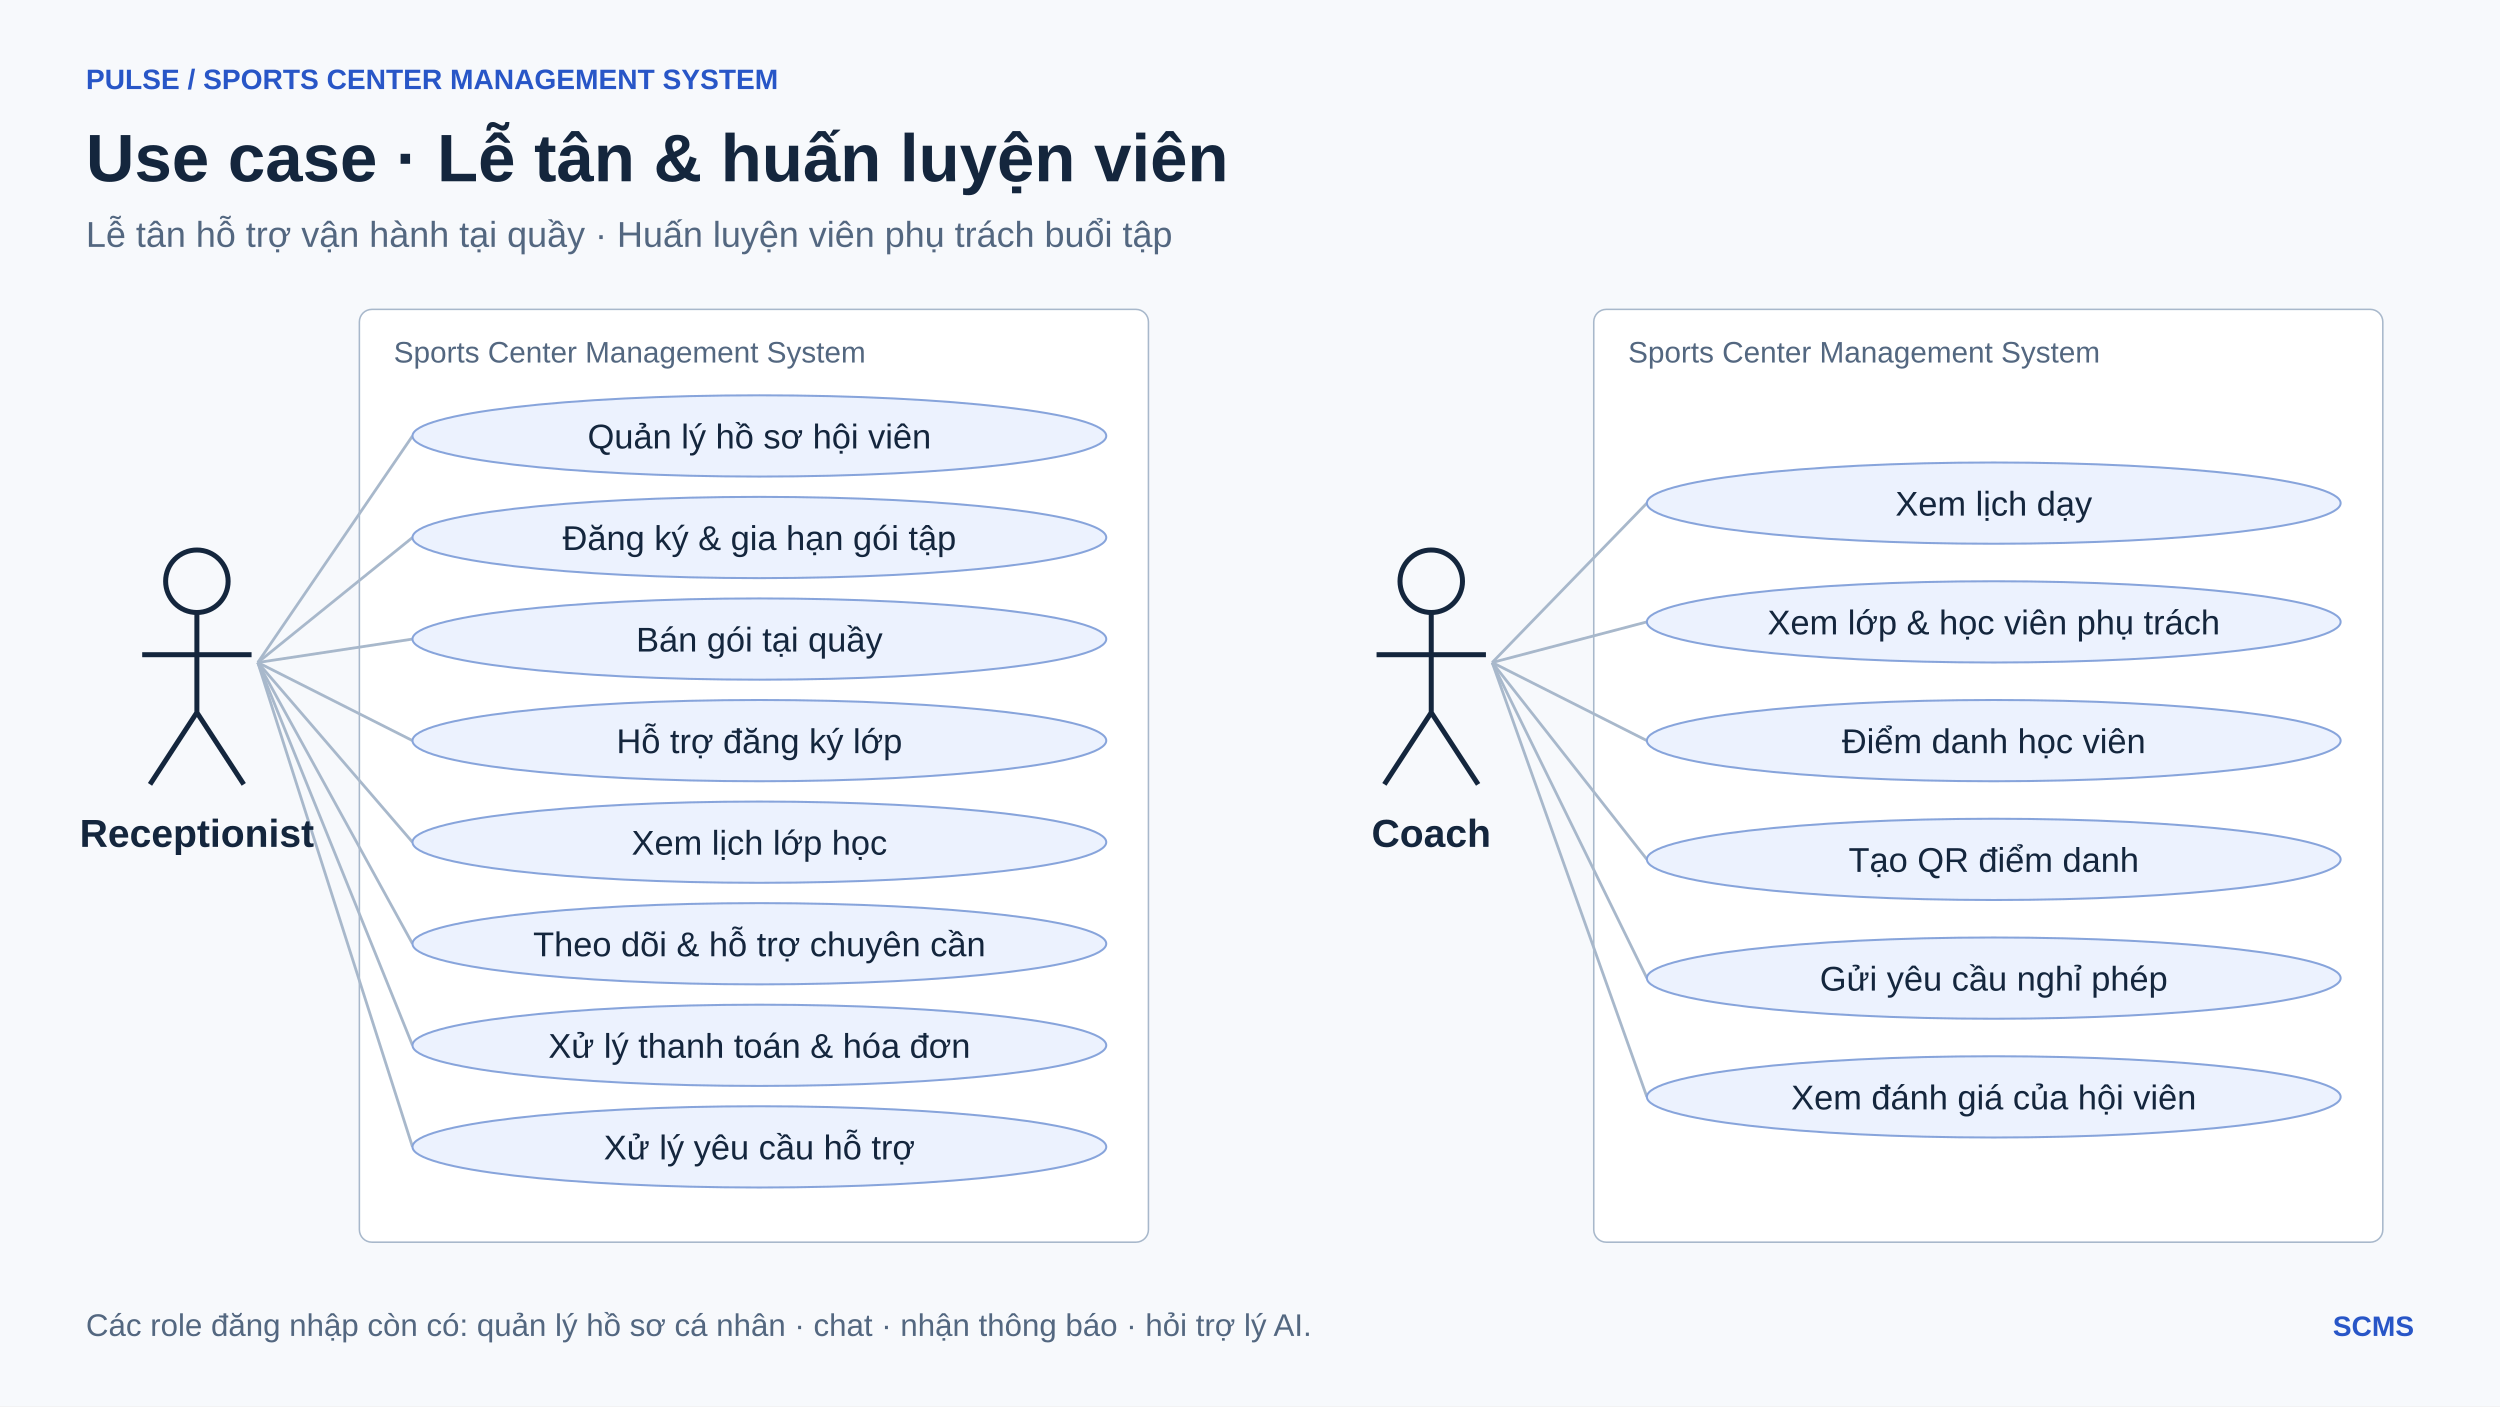
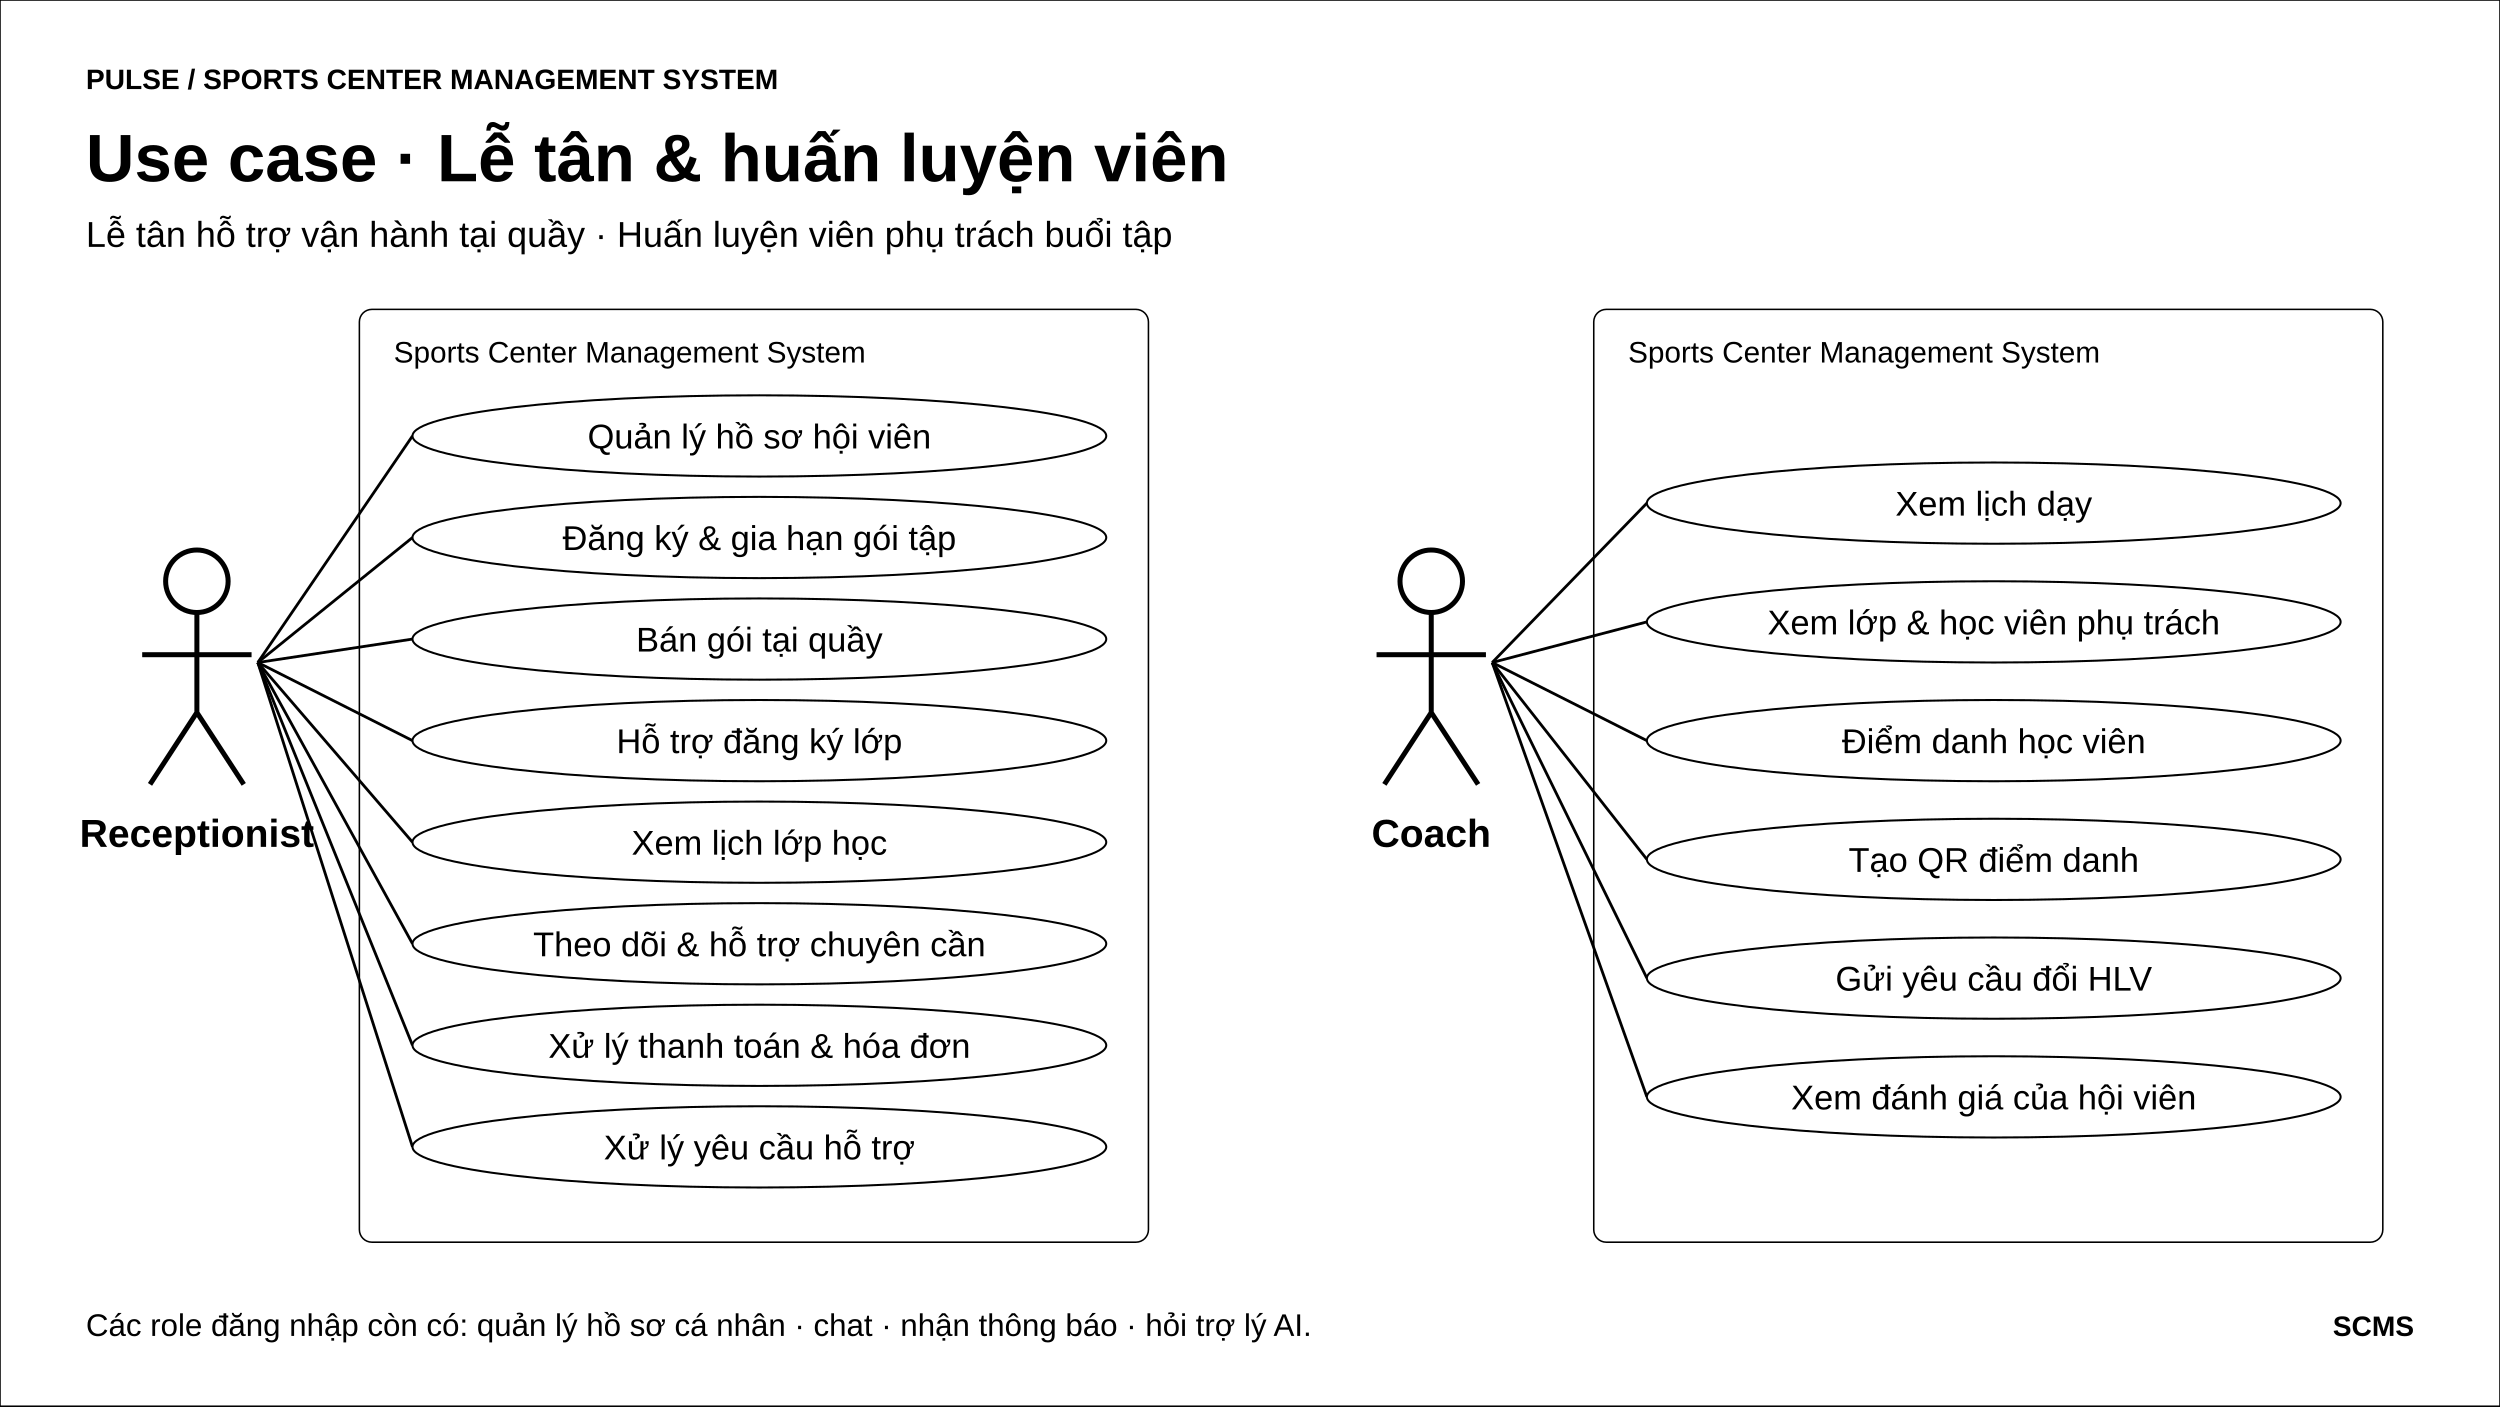
<svg xmlns="http://www.w3.org/2000/svg" width="1600" height="900" viewBox="0 0 1600 900" role="img" aria-label="Use case · Lễ tân &amp; huấn luyện viên">
  <defs>
    <marker id="arrow" markerWidth="10" markerHeight="10" refX="8" refY="4" orient="auto">
-       <path d="M0,0 L8,4 L0,8" fill="#536780" />
+       <path d="M0,0 L8,4 L0,8" fill="#000000" />
    </marker>
  </defs>
-   <rect width="1600" height="900" fill="#F7F9FC" />
+   <rect width="1600" height="900" fill="#FFFFFF" stroke="#000000" />
  <g font-family="Segoe UI,Arial,sans-serif">
-     <text x="55" y="57" fill="#2856C7" font-size="18" font-weight="600" text-anchor="start">PULSE / SPORTS CENTER MANAGEMENT SYSTEM</text>
-     <text x="55" y="116" fill="#14263D" font-size="43" font-weight="650" text-anchor="start">Use case · Lễ tân &amp; huấn luyện viên</text>
-     <text x="55" y="158" fill="#536780" font-size="23" font-weight="400" text-anchor="start">Lễ tân hỗ trợ vận hành tại quầy · Huấn luyện viên phụ trách buổi tập</text>
-     <rect x="230" y="198" width="505" height="597" rx="8" fill="white" stroke="#A8B8CB" />
-     <text x="252" y="232" fill="#536780" font-size="19" font-weight="400" text-anchor="start">Sports Center Management System</text>
-     <path d="M165 424 L264 279" fill="none" stroke="#A8B8CB" stroke-width="1.8" />
-     <path d="M165 424 L264 344" fill="none" stroke="#A8B8CB" stroke-width="1.8" />
-     <path d="M165 424 L264 409" fill="none" stroke="#A8B8CB" stroke-width="1.8" />
-     <path d="M165 424 L264 474" fill="none" stroke="#A8B8CB" stroke-width="1.8" />
-     <path d="M165 424 L264 539" fill="none" stroke="#A8B8CB" stroke-width="1.8" />
-     <path d="M165 424 L264 604" fill="none" stroke="#A8B8CB" stroke-width="1.8" />
-     <path d="M165 424 L264 669" fill="none" stroke="#A8B8CB" stroke-width="1.8" />
-     <path d="M165 424 L264 734" fill="none" stroke="#A8B8CB" stroke-width="1.8" />
-     <g fill="none" stroke="#14263D" stroke-width="3.2">
+     <text x="55" y="57" fill="#000000" font-size="18" font-weight="600" text-anchor="start">PULSE / SPORTS CENTER MANAGEMENT SYSTEM</text>
+     <text x="55" y="116" fill="#000000" font-size="43" font-weight="650" text-anchor="start">Use case · Lễ tân &amp; huấn luyện viên</text>
+     <text x="55" y="158" fill="#000000" font-size="23" font-weight="400" text-anchor="start">Lễ tân hỗ trợ vận hành tại quầy · Huấn luyện viên phụ trách buổi tập</text>
+     <rect x="230" y="198" width="505" height="597" rx="8" fill="#FFFFFF" stroke="#000000" />
+     <text x="252" y="232" fill="#000000" font-size="19" font-weight="400" text-anchor="start">Sports Center Management System</text>
+     <path d="M165 424 L264 279" fill="none" stroke="#000000" stroke-width="1.8" />
+     <path d="M165 424 L264 344" fill="none" stroke="#000000" stroke-width="1.8" />
+     <path d="M165 424 L264 409" fill="none" stroke="#000000" stroke-width="1.8" />
+     <path d="M165 424 L264 474" fill="none" stroke="#000000" stroke-width="1.8" />
+     <path d="M165 424 L264 539" fill="none" stroke="#000000" stroke-width="1.8" />
+     <path d="M165 424 L264 604" fill="none" stroke="#000000" stroke-width="1.8" />
+     <path d="M165 424 L264 669" fill="none" stroke="#000000" stroke-width="1.8" />
+     <path d="M165 424 L264 734" fill="none" stroke="#000000" stroke-width="1.8" />
+     <g fill="none" stroke="#000000" stroke-width="3.2">
      <circle cx="126" cy="372" r="20" />
      <path d="M126 392 V456 M91 419 H161 M126 456 L96 502 M126 456 L156 502" />
    </g>
-     <text x="126" y="542" fill="#14263D" font-size="25" font-weight="600" text-anchor="middle">Receptionist</text>
-     <ellipse cx="486" cy="279" rx="222" ry="26" fill="#ECF2FE" stroke="#87A4DB" stroke-width="1.3" />
-     <text x="486" y="287" fill="#14263D" font-size="22" font-weight="400" text-anchor="middle">Quản lý hồ sơ hội viên</text>
-     <ellipse cx="486" cy="344" rx="222" ry="26" fill="#ECF2FE" stroke="#87A4DB" stroke-width="1.3" />
-     <text x="486" y="352" fill="#14263D" font-size="22" font-weight="400" text-anchor="middle">Đăng ký &amp; gia hạn gói tập</text>
-     <ellipse cx="486" cy="409" rx="222" ry="26" fill="#ECF2FE" stroke="#87A4DB" stroke-width="1.3" />
-     <text x="486" y="417" fill="#14263D" font-size="22" font-weight="400" text-anchor="middle">Bán gói tại quầy</text>
-     <ellipse cx="486" cy="474" rx="222" ry="26" fill="#ECF2FE" stroke="#87A4DB" stroke-width="1.3" />
-     <text x="486" y="482" fill="#14263D" font-size="22" font-weight="400" text-anchor="middle">Hỗ trợ đăng ký lớp</text>
-     <ellipse cx="486" cy="539" rx="222" ry="26" fill="#ECF2FE" stroke="#87A4DB" stroke-width="1.3" />
-     <text x="486" y="547" fill="#14263D" font-size="22" font-weight="400" text-anchor="middle">Xem lịch lớp học</text>
-     <ellipse cx="486" cy="604" rx="222" ry="26" fill="#ECF2FE" stroke="#87A4DB" stroke-width="1.3" />
-     <text x="486" y="612" fill="#14263D" font-size="22" font-weight="400" text-anchor="middle">Theo dõi &amp; hỗ trợ chuyên cần</text>
-     <ellipse cx="486" cy="669" rx="222" ry="26" fill="#ECF2FE" stroke="#87A4DB" stroke-width="1.3" />
-     <text x="486" y="677" fill="#14263D" font-size="22" font-weight="400" text-anchor="middle">Xử lý thanh toán &amp; hóa đơn</text>
-     <ellipse cx="486" cy="734" rx="222" ry="26" fill="#ECF2FE" stroke="#87A4DB" stroke-width="1.3" />
-     <text x="486" y="742" fill="#14263D" font-size="22" font-weight="400" text-anchor="middle">Xử lý yêu cầu hỗ trợ</text>
-     <rect x="1020" y="198" width="505" height="597" rx="8" fill="white" stroke="#A8B8CB" />
-     <text x="1042" y="232" fill="#536780" font-size="19" font-weight="400" text-anchor="start">Sports Center Management System</text>
-     <path d="M955 424 L1054 322" fill="none" stroke="#A8B8CB" stroke-width="1.8" />
-     <path d="M955 424 L1054 398" fill="none" stroke="#A8B8CB" stroke-width="1.8" />
-     <path d="M955 424 L1054 474" fill="none" stroke="#A8B8CB" stroke-width="1.8" />
-     <path d="M955 424 L1054 550" fill="none" stroke="#A8B8CB" stroke-width="1.8" />
-     <path d="M955 424 L1054 626" fill="none" stroke="#A8B8CB" stroke-width="1.8" />
-     <path d="M955 424 L1054 702" fill="none" stroke="#A8B8CB" stroke-width="1.8" />
-     <g fill="none" stroke="#14263D" stroke-width="3.2">
+     <text x="126" y="542" fill="#000000" font-size="25" font-weight="600" text-anchor="middle">Receptionist</text>
+     <ellipse cx="486" cy="279" rx="222" ry="26" fill="#FFFFFF" stroke="#000000" stroke-width="1.3" />
+     <text x="486" y="287" fill="#000000" font-size="22" font-weight="400" text-anchor="middle">Quản lý hồ sơ hội viên</text>
+     <ellipse cx="486" cy="344" rx="222" ry="26" fill="#FFFFFF" stroke="#000000" stroke-width="1.3" />
+     <text x="486" y="352" fill="#000000" font-size="22" font-weight="400" text-anchor="middle">Đăng ký &amp; gia hạn gói tập</text>
+     <ellipse cx="486" cy="409" rx="222" ry="26" fill="#FFFFFF" stroke="#000000" stroke-width="1.3" />
+     <text x="486" y="417" fill="#000000" font-size="22" font-weight="400" text-anchor="middle">Bán gói tại quầy</text>
+     <ellipse cx="486" cy="474" rx="222" ry="26" fill="#FFFFFF" stroke="#000000" stroke-width="1.3" />
+     <text x="486" y="482" fill="#000000" font-size="22" font-weight="400" text-anchor="middle">Hỗ trợ đăng ký lớp</text>
+     <ellipse cx="486" cy="539" rx="222" ry="26" fill="#FFFFFF" stroke="#000000" stroke-width="1.3" />
+     <text x="486" y="547" fill="#000000" font-size="22" font-weight="400" text-anchor="middle">Xem lịch lớp học</text>
+     <ellipse cx="486" cy="604" rx="222" ry="26" fill="#FFFFFF" stroke="#000000" stroke-width="1.3" />
+     <text x="486" y="612" fill="#000000" font-size="22" font-weight="400" text-anchor="middle">Theo dõi &amp; hỗ trợ chuyên cần</text>
+     <ellipse cx="486" cy="669" rx="222" ry="26" fill="#FFFFFF" stroke="#000000" stroke-width="1.3" />
+     <text x="486" y="677" fill="#000000" font-size="22" font-weight="400" text-anchor="middle">Xử lý thanh toán &amp; hóa đơn</text>
+     <ellipse cx="486" cy="734" rx="222" ry="26" fill="#FFFFFF" stroke="#000000" stroke-width="1.3" />
+     <text x="486" y="742" fill="#000000" font-size="22" font-weight="400" text-anchor="middle">Xử lý yêu cầu hỗ trợ</text>
+     <rect x="1020" y="198" width="505" height="597" rx="8" fill="#FFFFFF" stroke="#000000" />
+     <text x="1042" y="232" fill="#000000" font-size="19" font-weight="400" text-anchor="start">Sports Center Management System</text>
+     <path d="M955 424 L1054 322" fill="none" stroke="#000000" stroke-width="1.8" />
+     <path d="M955 424 L1054 398" fill="none" stroke="#000000" stroke-width="1.8" />
+     <path d="M955 424 L1054 474" fill="none" stroke="#000000" stroke-width="1.8" />
+     <path d="M955 424 L1054 550" fill="none" stroke="#000000" stroke-width="1.8" />
+     <path d="M955 424 L1054 626" fill="none" stroke="#000000" stroke-width="1.8" />
+     <path d="M955 424 L1054 702" fill="none" stroke="#000000" stroke-width="1.8" />
+     <g fill="none" stroke="#000000" stroke-width="3.2">
      <circle cx="916" cy="372" r="20" />
      <path d="M916 392 V456 M881 419 H951 M916 456 L886 502 M916 456 L946 502" />
    </g>
-     <text x="916" y="542" fill="#14263D" font-size="25" font-weight="600" text-anchor="middle">Coach</text>
-     <ellipse cx="1276" cy="322" rx="222" ry="26" fill="#ECF2FE" stroke="#87A4DB" stroke-width="1.3" />
-     <text x="1276" y="330" fill="#14263D" font-size="22" font-weight="400" text-anchor="middle">Xem lịch dạy</text>
-     <ellipse cx="1276" cy="398" rx="222" ry="26" fill="#ECF2FE" stroke="#87A4DB" stroke-width="1.3" />
-     <text x="1276" y="406" fill="#14263D" font-size="22" font-weight="400" text-anchor="middle">Xem lớp &amp; học viên phụ trách</text>
-     <ellipse cx="1276" cy="474" rx="222" ry="26" fill="#ECF2FE" stroke="#87A4DB" stroke-width="1.3" />
-     <text x="1276" y="482" fill="#14263D" font-size="22" font-weight="400" text-anchor="middle">Điểm danh học viên</text>
-     <ellipse cx="1276" cy="550" rx="222" ry="26" fill="#ECF2FE" stroke="#87A4DB" stroke-width="1.3" />
-     <text x="1276" y="558" fill="#14263D" font-size="22" font-weight="400" text-anchor="middle">Tạo QR điểm danh</text>
-     <ellipse cx="1276" cy="626" rx="222" ry="26" fill="#ECF2FE" stroke="#87A4DB" stroke-width="1.3" />
-     <text x="1276" y="634" fill="#14263D" font-size="22" font-weight="400" text-anchor="middle">Gửi yêu cầu nghỉ phép</text>
-     <ellipse cx="1276" cy="702" rx="222" ry="26" fill="#ECF2FE" stroke="#87A4DB" stroke-width="1.3" />
-     <text x="1276" y="710" fill="#14263D" font-size="22" font-weight="400" text-anchor="middle">Xem đánh giá của hội viên</text>
-     <text x="55" y="855" fill="#536780" font-size="20" font-weight="400" text-anchor="start">Các role đăng nhập còn có: quản lý hồ sơ cá nhân · chat · nhận thông báo · hỏi trợ lý AI.</text>
-     <text x="1545" y="855" fill="#2856C7" font-size="18" font-weight="600" text-anchor="end">SCMS</text>
+     <text x="916" y="542" fill="#000000" font-size="25" font-weight="600" text-anchor="middle">Coach</text>
+     <ellipse cx="1276" cy="322" rx="222" ry="26" fill="#FFFFFF" stroke="#000000" stroke-width="1.3" />
+     <text x="1276" y="330" fill="#000000" font-size="22" font-weight="400" text-anchor="middle">Xem lịch dạy</text>
+     <ellipse cx="1276" cy="398" rx="222" ry="26" fill="#FFFFFF" stroke="#000000" stroke-width="1.3" />
+     <text x="1276" y="406" fill="#000000" font-size="22" font-weight="400" text-anchor="middle">Xem lớp &amp; học viên phụ trách</text>
+     <ellipse cx="1276" cy="474" rx="222" ry="26" fill="#FFFFFF" stroke="#000000" stroke-width="1.3" />
+     <text x="1276" y="482" fill="#000000" font-size="22" font-weight="400" text-anchor="middle">Điểm danh học viên</text>
+     <ellipse cx="1276" cy="550" rx="222" ry="26" fill="#FFFFFF" stroke="#000000" stroke-width="1.3" />
+     <text x="1276" y="558" fill="#000000" font-size="22" font-weight="400" text-anchor="middle">Tạo QR điểm danh</text>
+     <ellipse cx="1276" cy="626" rx="222" ry="26" fill="#FFFFFF" stroke="#000000" stroke-width="1.3" />
+     <text x="1276" y="634" fill="#000000" font-size="22" font-weight="400" text-anchor="middle">Gửi yêu cầu đổi HLV</text>
+     <ellipse cx="1276" cy="702" rx="222" ry="26" fill="#FFFFFF" stroke="#000000" stroke-width="1.3" />
+     <text x="1276" y="710" fill="#000000" font-size="22" font-weight="400" text-anchor="middle">Xem đánh giá của hội viên</text>
+     <text x="55" y="855" fill="#000000" font-size="20" font-weight="400" text-anchor="start">Các role đăng nhập còn có: quản lý hồ sơ cá nhân · chat · nhận thông báo · hỏi trợ lý AI.</text>
+     <text x="1545" y="855" fill="#000000" font-size="18" font-weight="600" text-anchor="end">SCMS</text>
  </g>
</svg>
